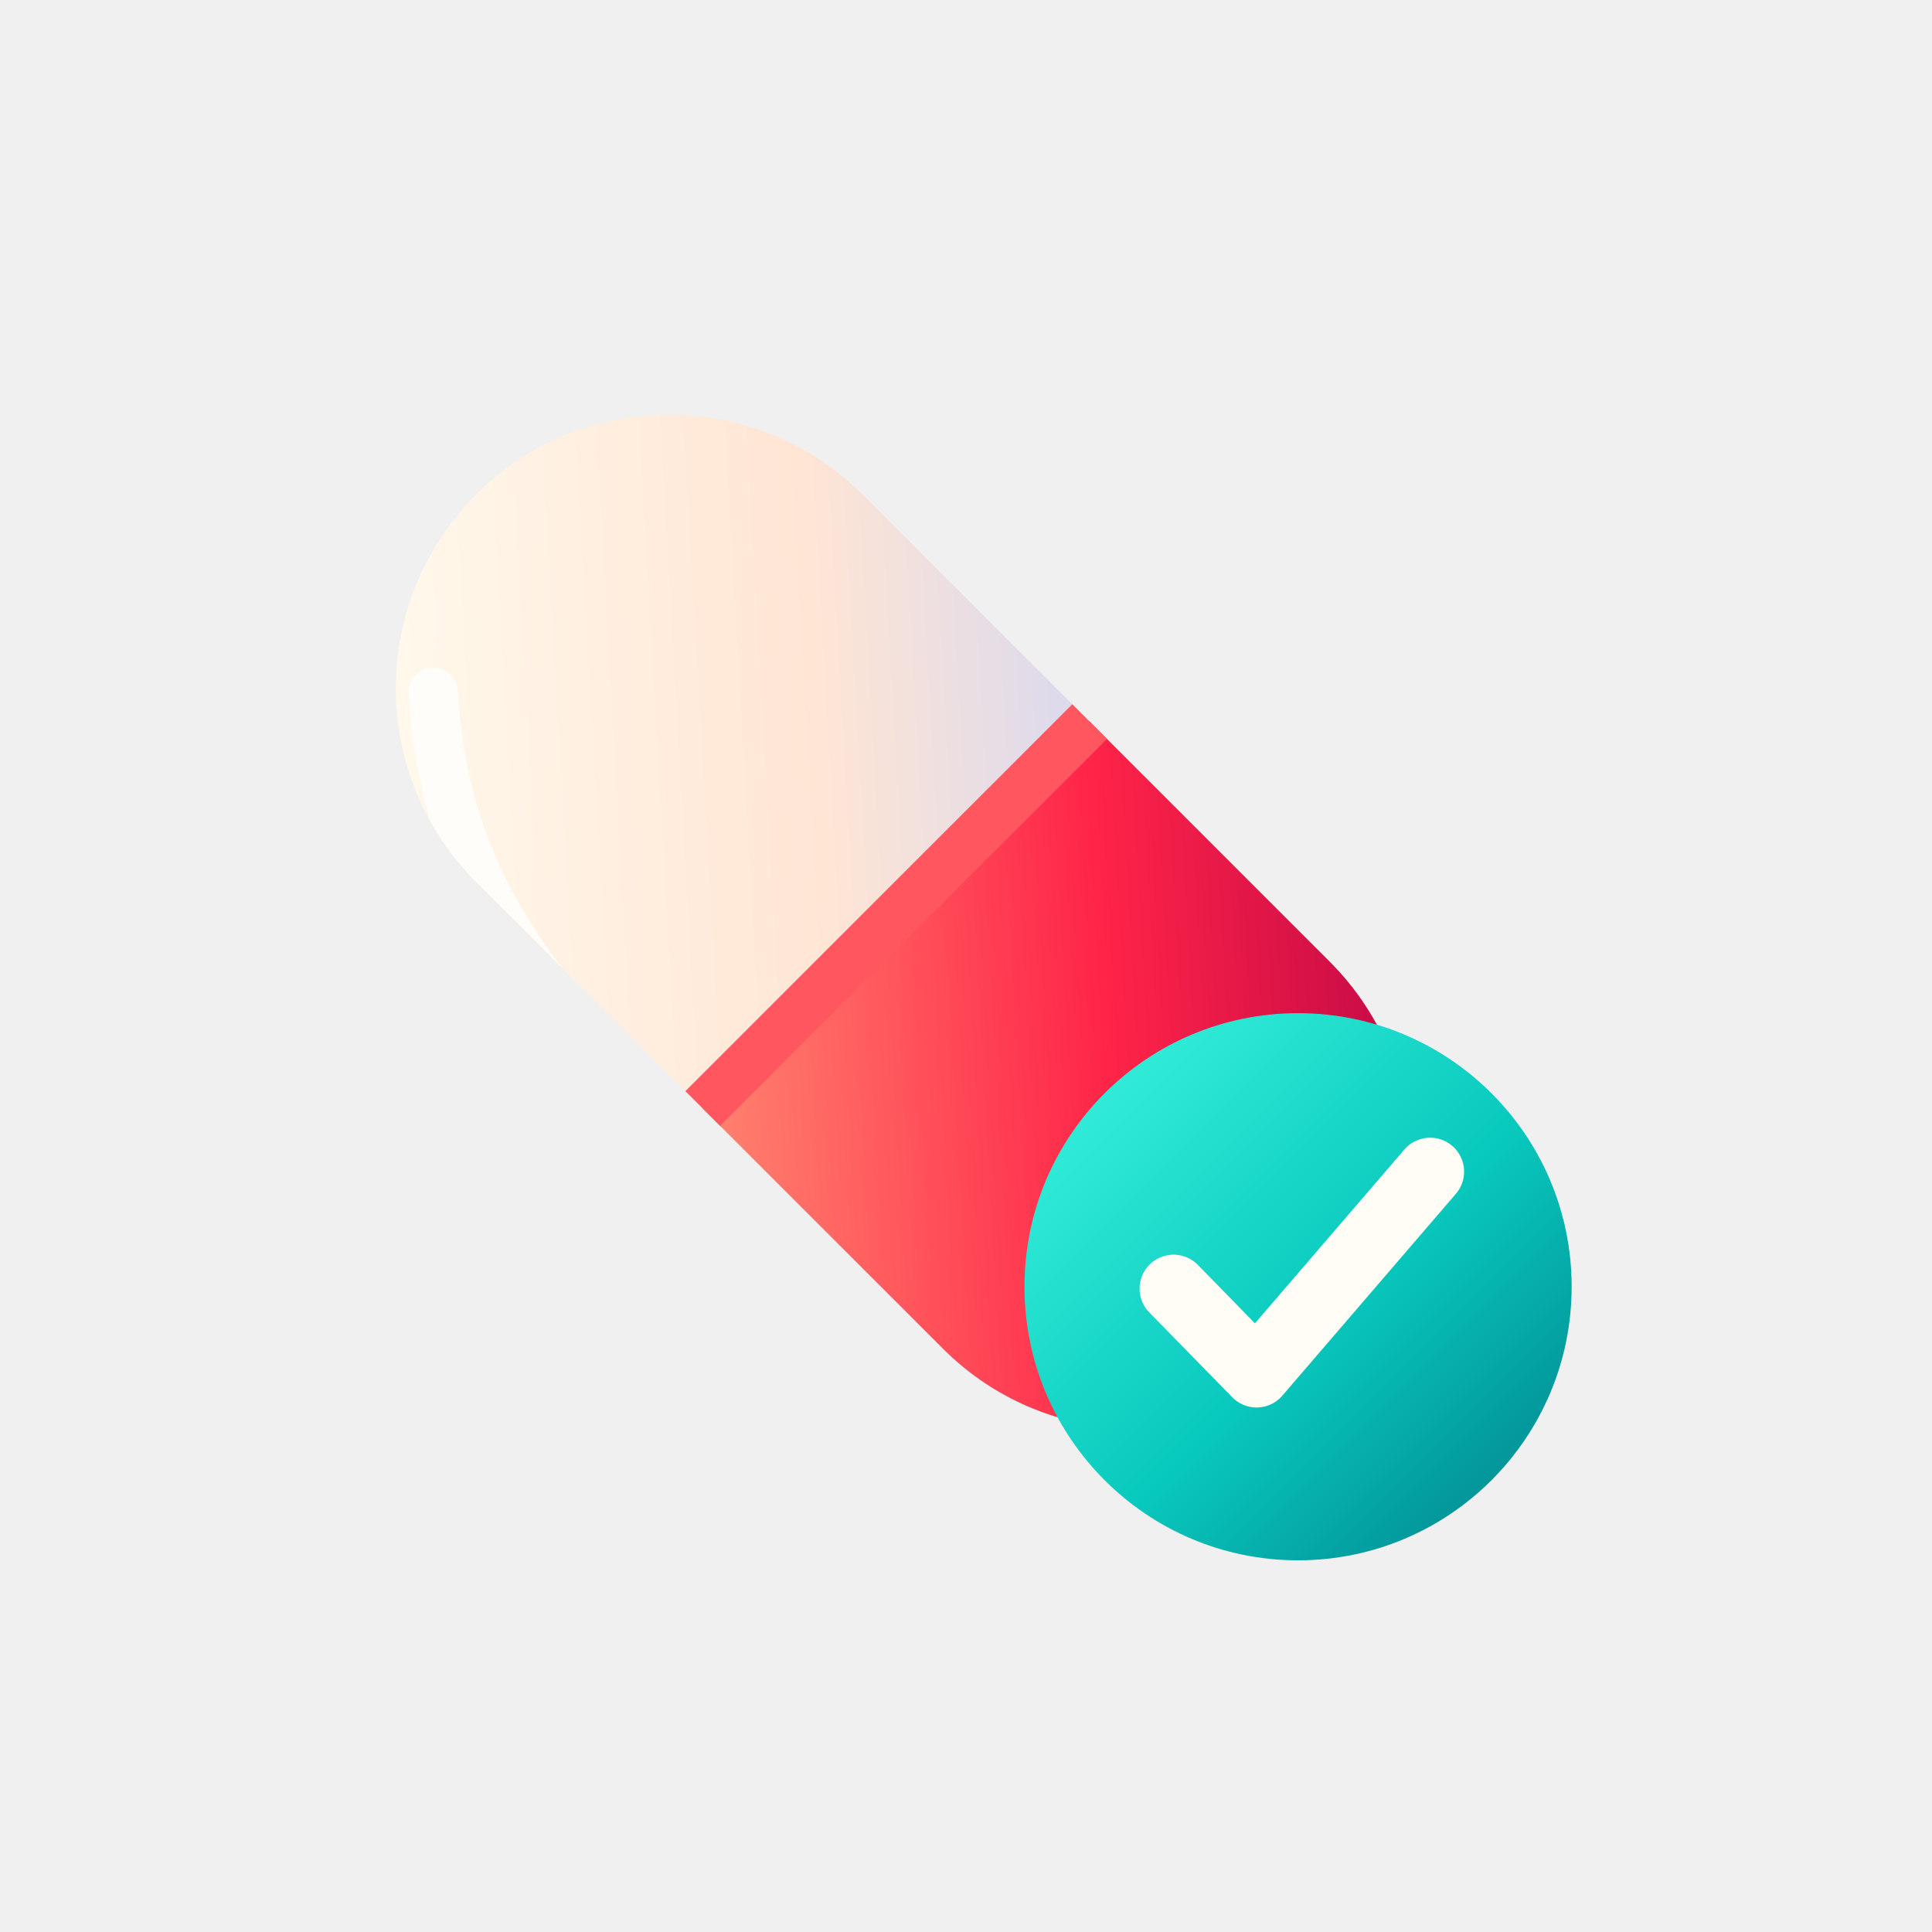
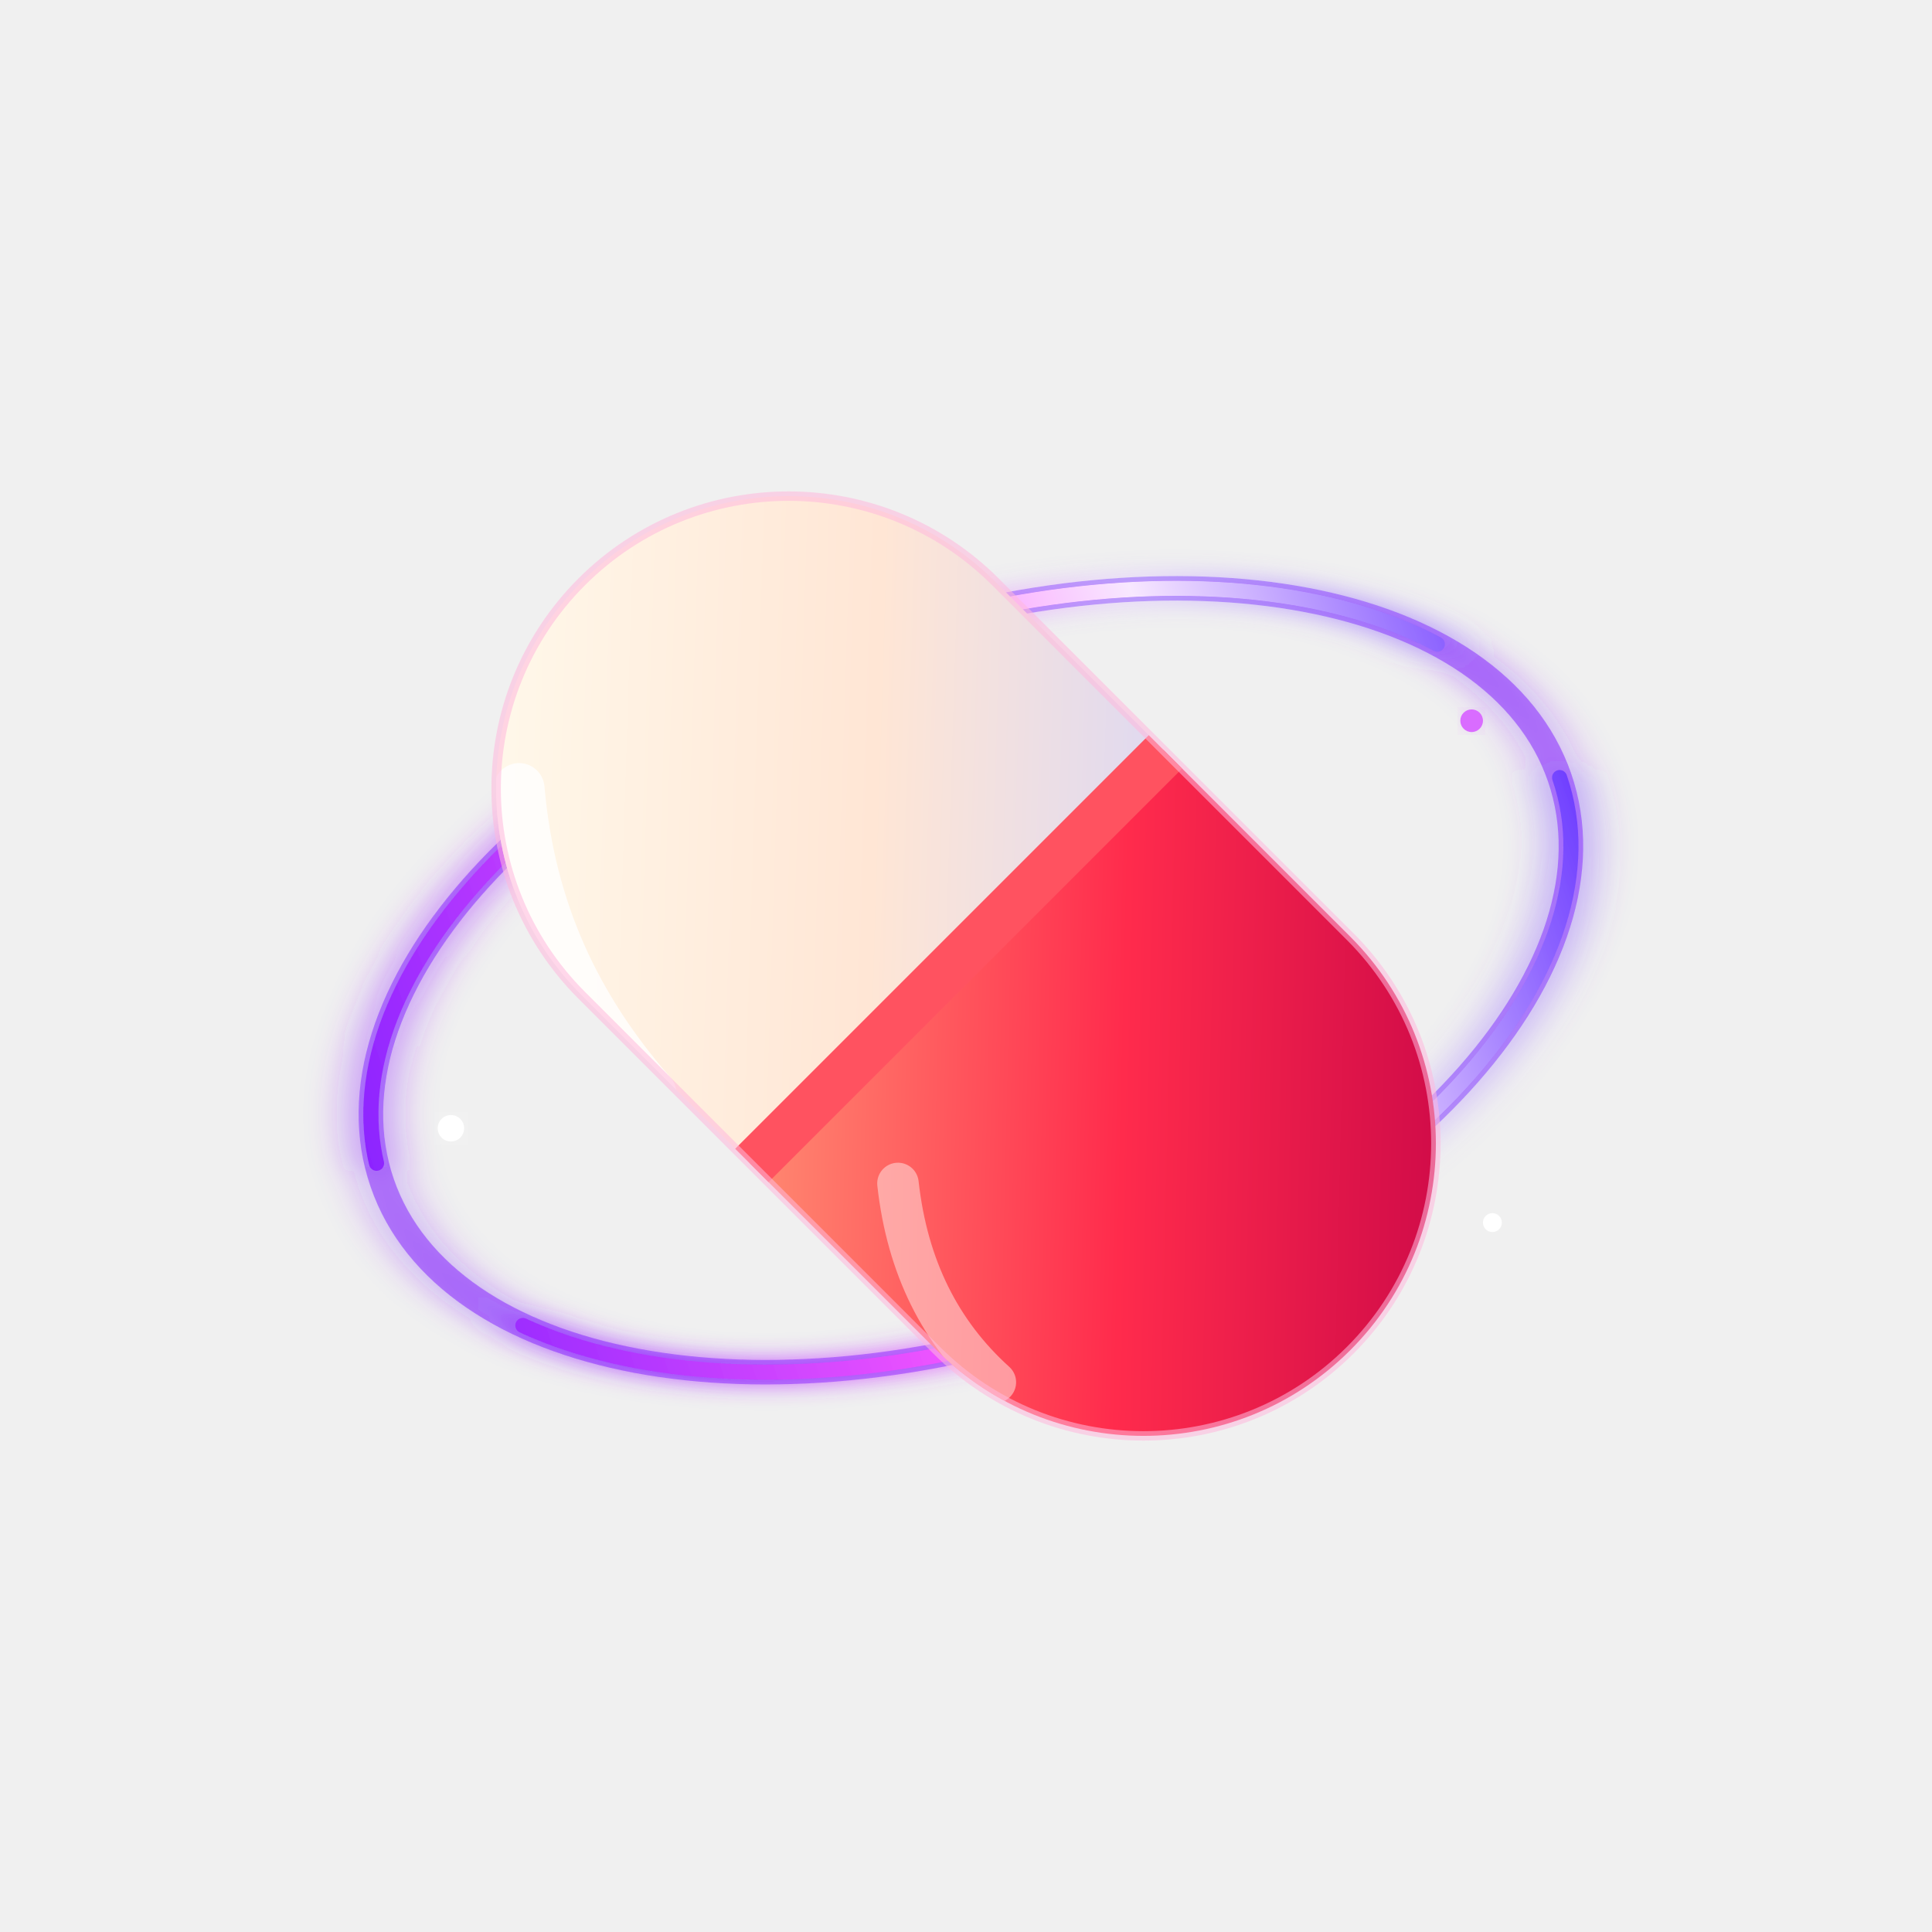
<svg xmlns="http://www.w3.org/2000/svg" viewBox="0 0 1024 1024">
  <defs>
    <linearGradient id="red" x1="0" y1="0" x2="1" y2="1">
-       <stop stop-color="#ff846f" />
-       <stop offset=".5" stop-color="#ff2448" />
-       <stop offset="1" stop-color="#b00046" />
+       <stop stop-color="#ff8a71" />
+       <stop offset=".46" stop-color="#ff2b4c" />
+       <stop offset="1" stop-color="#c00047" />
    </linearGradient>
    <linearGradient id="cream" x1="0" y1="0" x2="1" y2="1">
-       <stop stop-color="#fffef2" />
-       <stop offset=".65" stop-color="#ffe5d4" />
-       <stop offset="1" stop-color="#d8d8ef" />
+       <stop stop-color="#fffdf0" />
+       <stop offset=".62" stop-color="#ffe6d5" />
+       <stop offset="1" stop-color="#ddd8f2" />
    </linearGradient>
-     <linearGradient id="mint" x1="0" y1="0" x2="1" y2="1">
-       <stop stop-color="#3ff7e0" />
-       <stop offset=".55" stop-color="#08c9bd" />
-       <stop offset="1" stop-color="#007e89" />
+     <linearGradient id="orbit" x1="0" y1="0" x2="1" y2="0">
+       <stop stop-color="#8c24ff" />
+       <stop offset=".45" stop-color="#ff5cff" />
+       <stop offset=".72" stop-color="#f8e8ff" />
+       <stop offset="1" stop-color="#7040ff" />
    </linearGradient>
-     <clipPath id="pillClip">
-       <rect x="330" y="170" width="290" height="640" rx="145" />
+     <filter id="glow">
+       <feGaussianBlur stdDeviation="10" result="b" />
+       <feMerge>
+         <feMergeNode in="b" />
+         <feMergeNode in="SourceGraphic" />
+       </feMerge>
+     </filter>
+     <clipPath id="pill">
+       <rect x="357" y="224" width="310" height="576" rx="155" />
    </clipPath>
  </defs>
-   <g transform="rotate(-45 475 485)">
-     <g clip-path="url(#pillClip)">
-       <rect x="330" y="170" width="290" height="325" fill="url(#cream)" />
-       <rect x="330" y="485" width="290" height="325" fill="url(#red)" />
-       <rect x="330" y="472" width="290" height="26" fill="#ff5660" />
-       <path d="M385 228c-45 50-65 105-70 170" fill="none" stroke="#fff" stroke-opacity=".78" stroke-width="26" stroke-linecap="round" />
+   <g transform="rotate(-19 512 512)" fill="none" filter="url(#glow)">
+     <ellipse cx="512" cy="520" rx="330" ry="188" stroke="#7f22ff" stroke-width="13" opacity=".5" />
+     <ellipse cx="512" cy="520" rx="330" ry="188" stroke="url(#orbit)" stroke-width="8" stroke-linecap="round" stroke-dasharray="720 120" />
+   </g>
+   <circle cx="239" cy="598" r="7" fill="#fff" filter="url(#glow)" />
+   <circle cx="780" cy="382" r="6" fill="#d96cff" filter="url(#glow)" />
+   <circle cx="791" cy="648" r="5" fill="#fff" filter="url(#glow)" />
+   <g transform="rotate(-45 512 512)">
+     <g clip-path="url(#pill)">
+       <rect x="357" y="224" width="310" height="294" fill="url(#cream)" />
+       <rect x="357" y="505" width="310" height="295" fill="url(#red)" />
+       <rect x="357" y="494" width="310" height="25" fill="#ff5260" />
+       <path d="M411 278c-42 50-61 104-65 164" fill="none" stroke="#fff" stroke-opacity=".8" stroke-width="27" stroke-linecap="round" />
+       <path d="M405 568c-28 35-40 72-38 111" fill="none" stroke="#ffd7d6" stroke-opacity=".58" stroke-width="22" stroke-linecap="round" />
    </g>
+     <rect x="357" y="224" width="310" height="576" rx="155" fill="none" stroke="#ffb7dc" stroke-opacity=".55" stroke-width="5" />
  </g>
-   <circle cx="688" cy="682" r="145" fill="url(#mint)" />
-   <path d="M622 683l44 45 92-107" fill="none" stroke="#fffdf5" stroke-width="36" stroke-linecap="round" stroke-linejoin="round" />
</svg>
